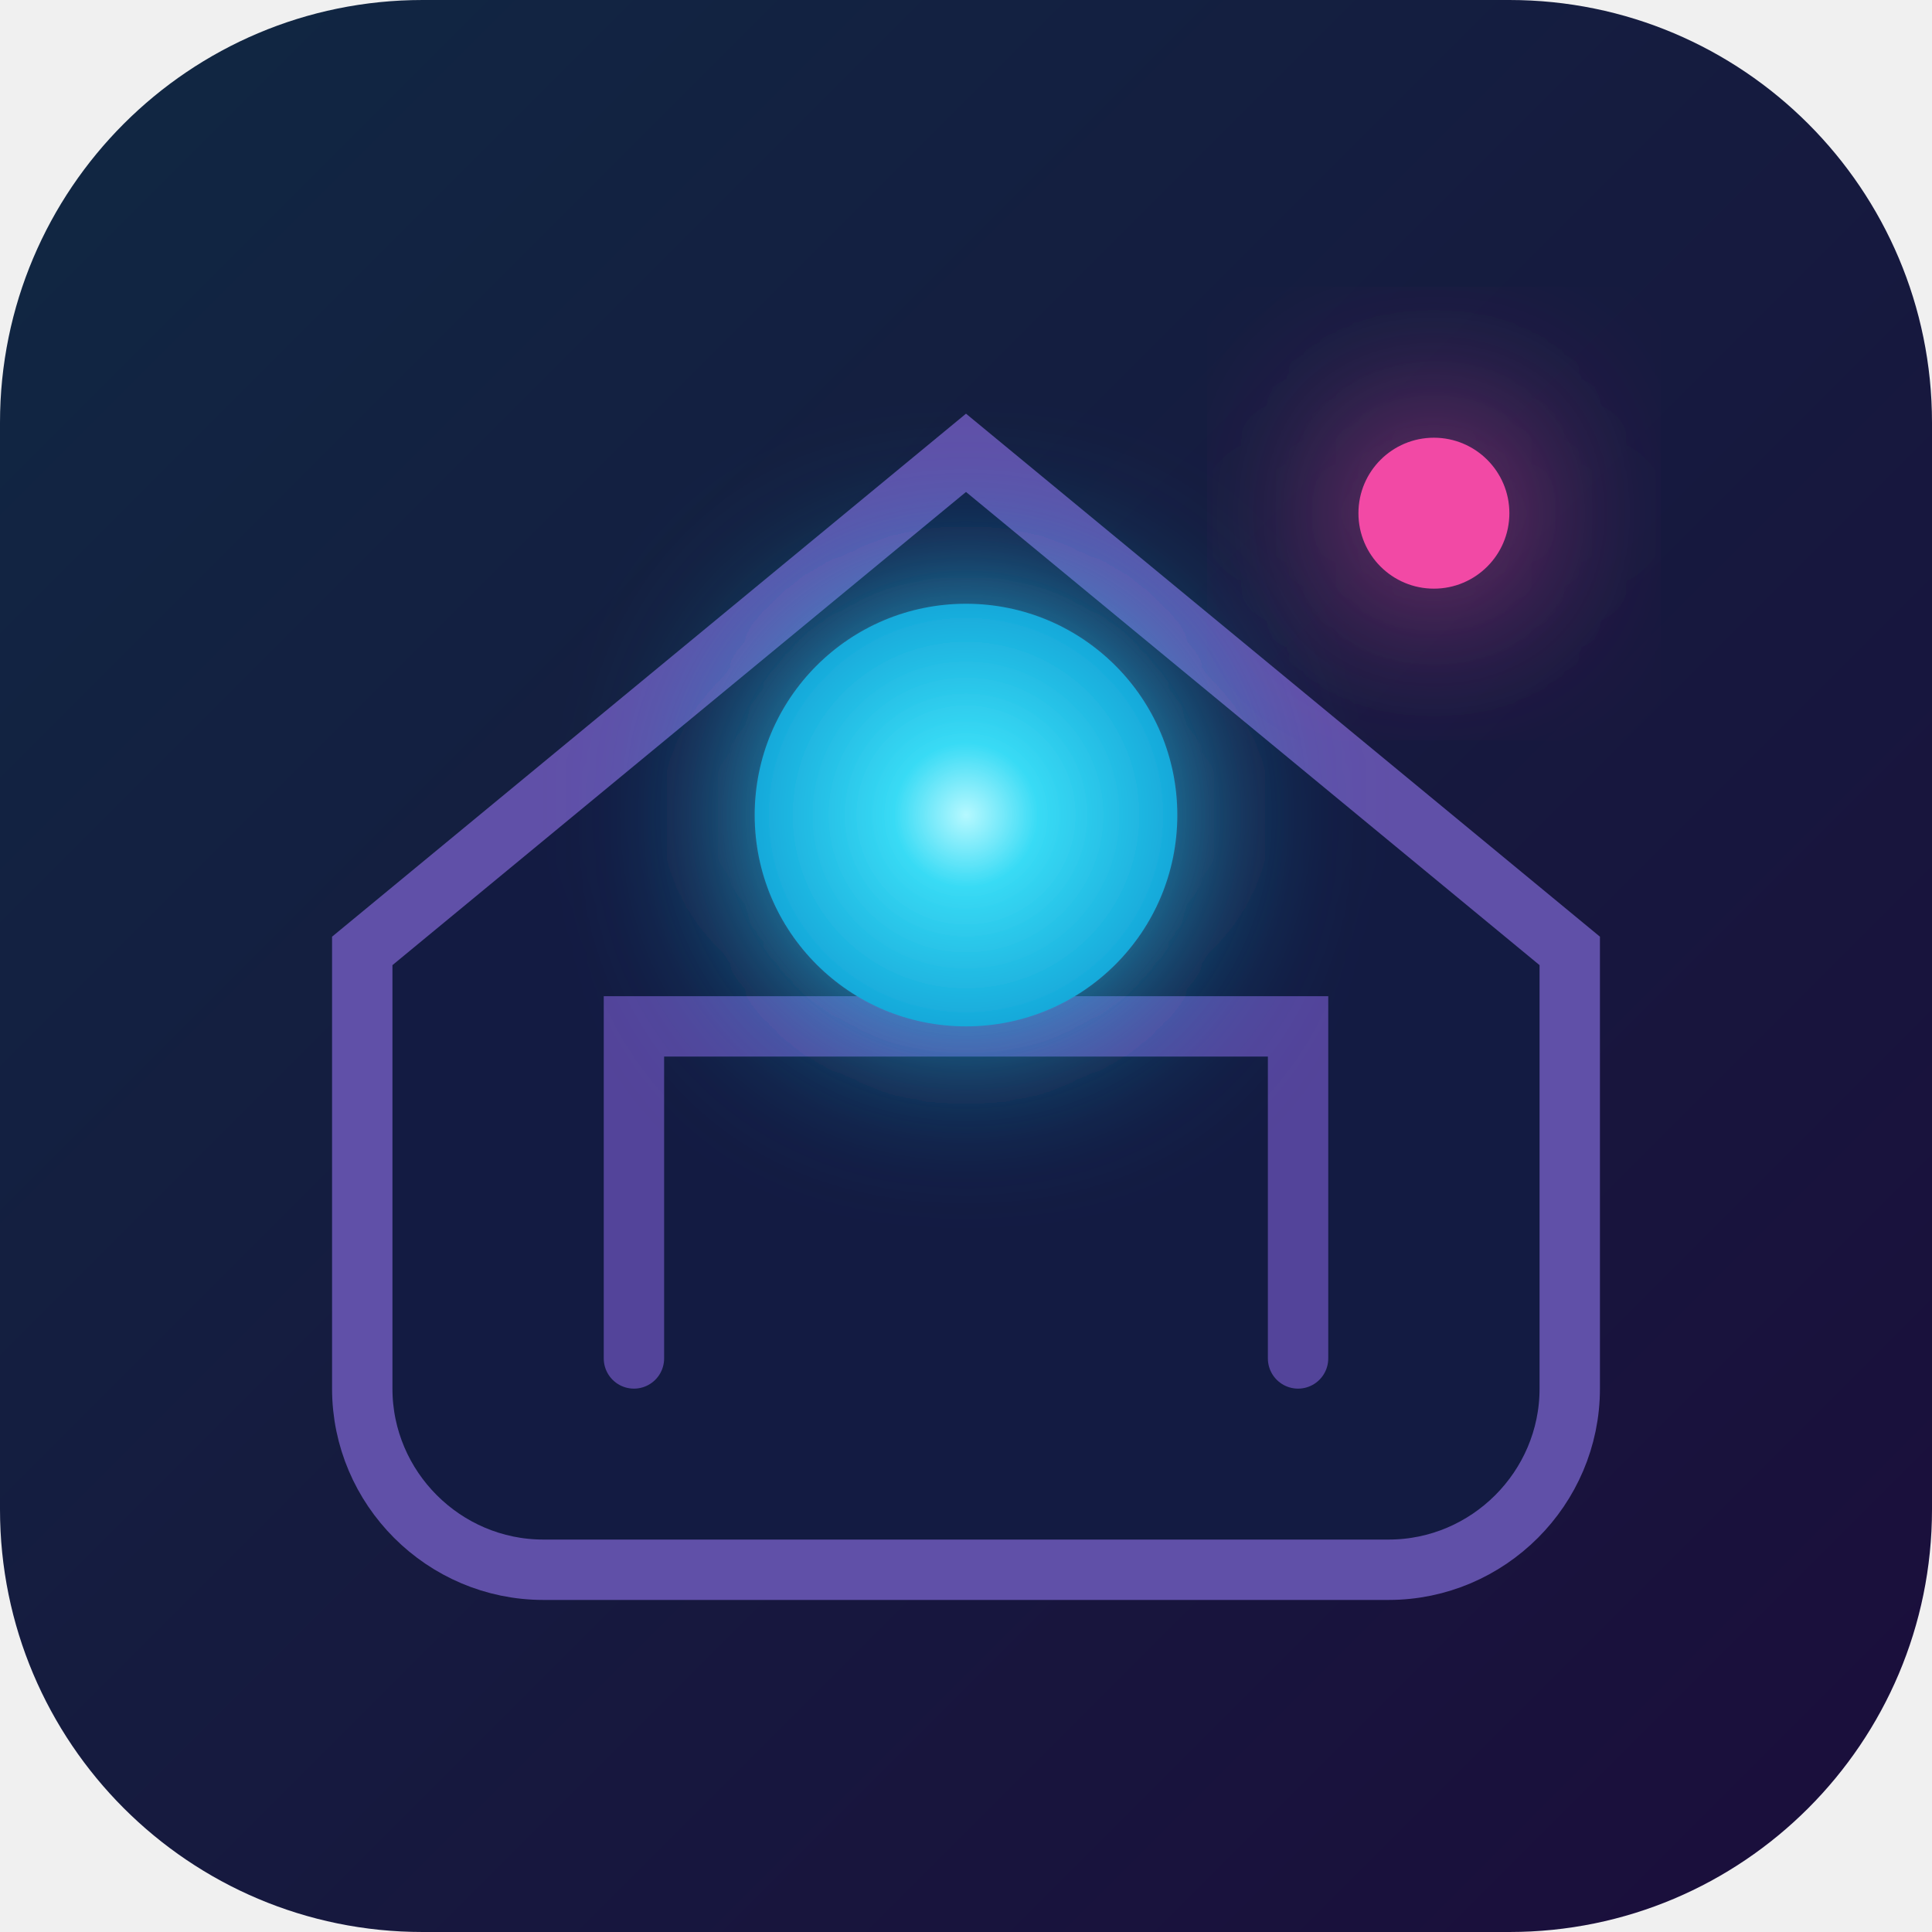
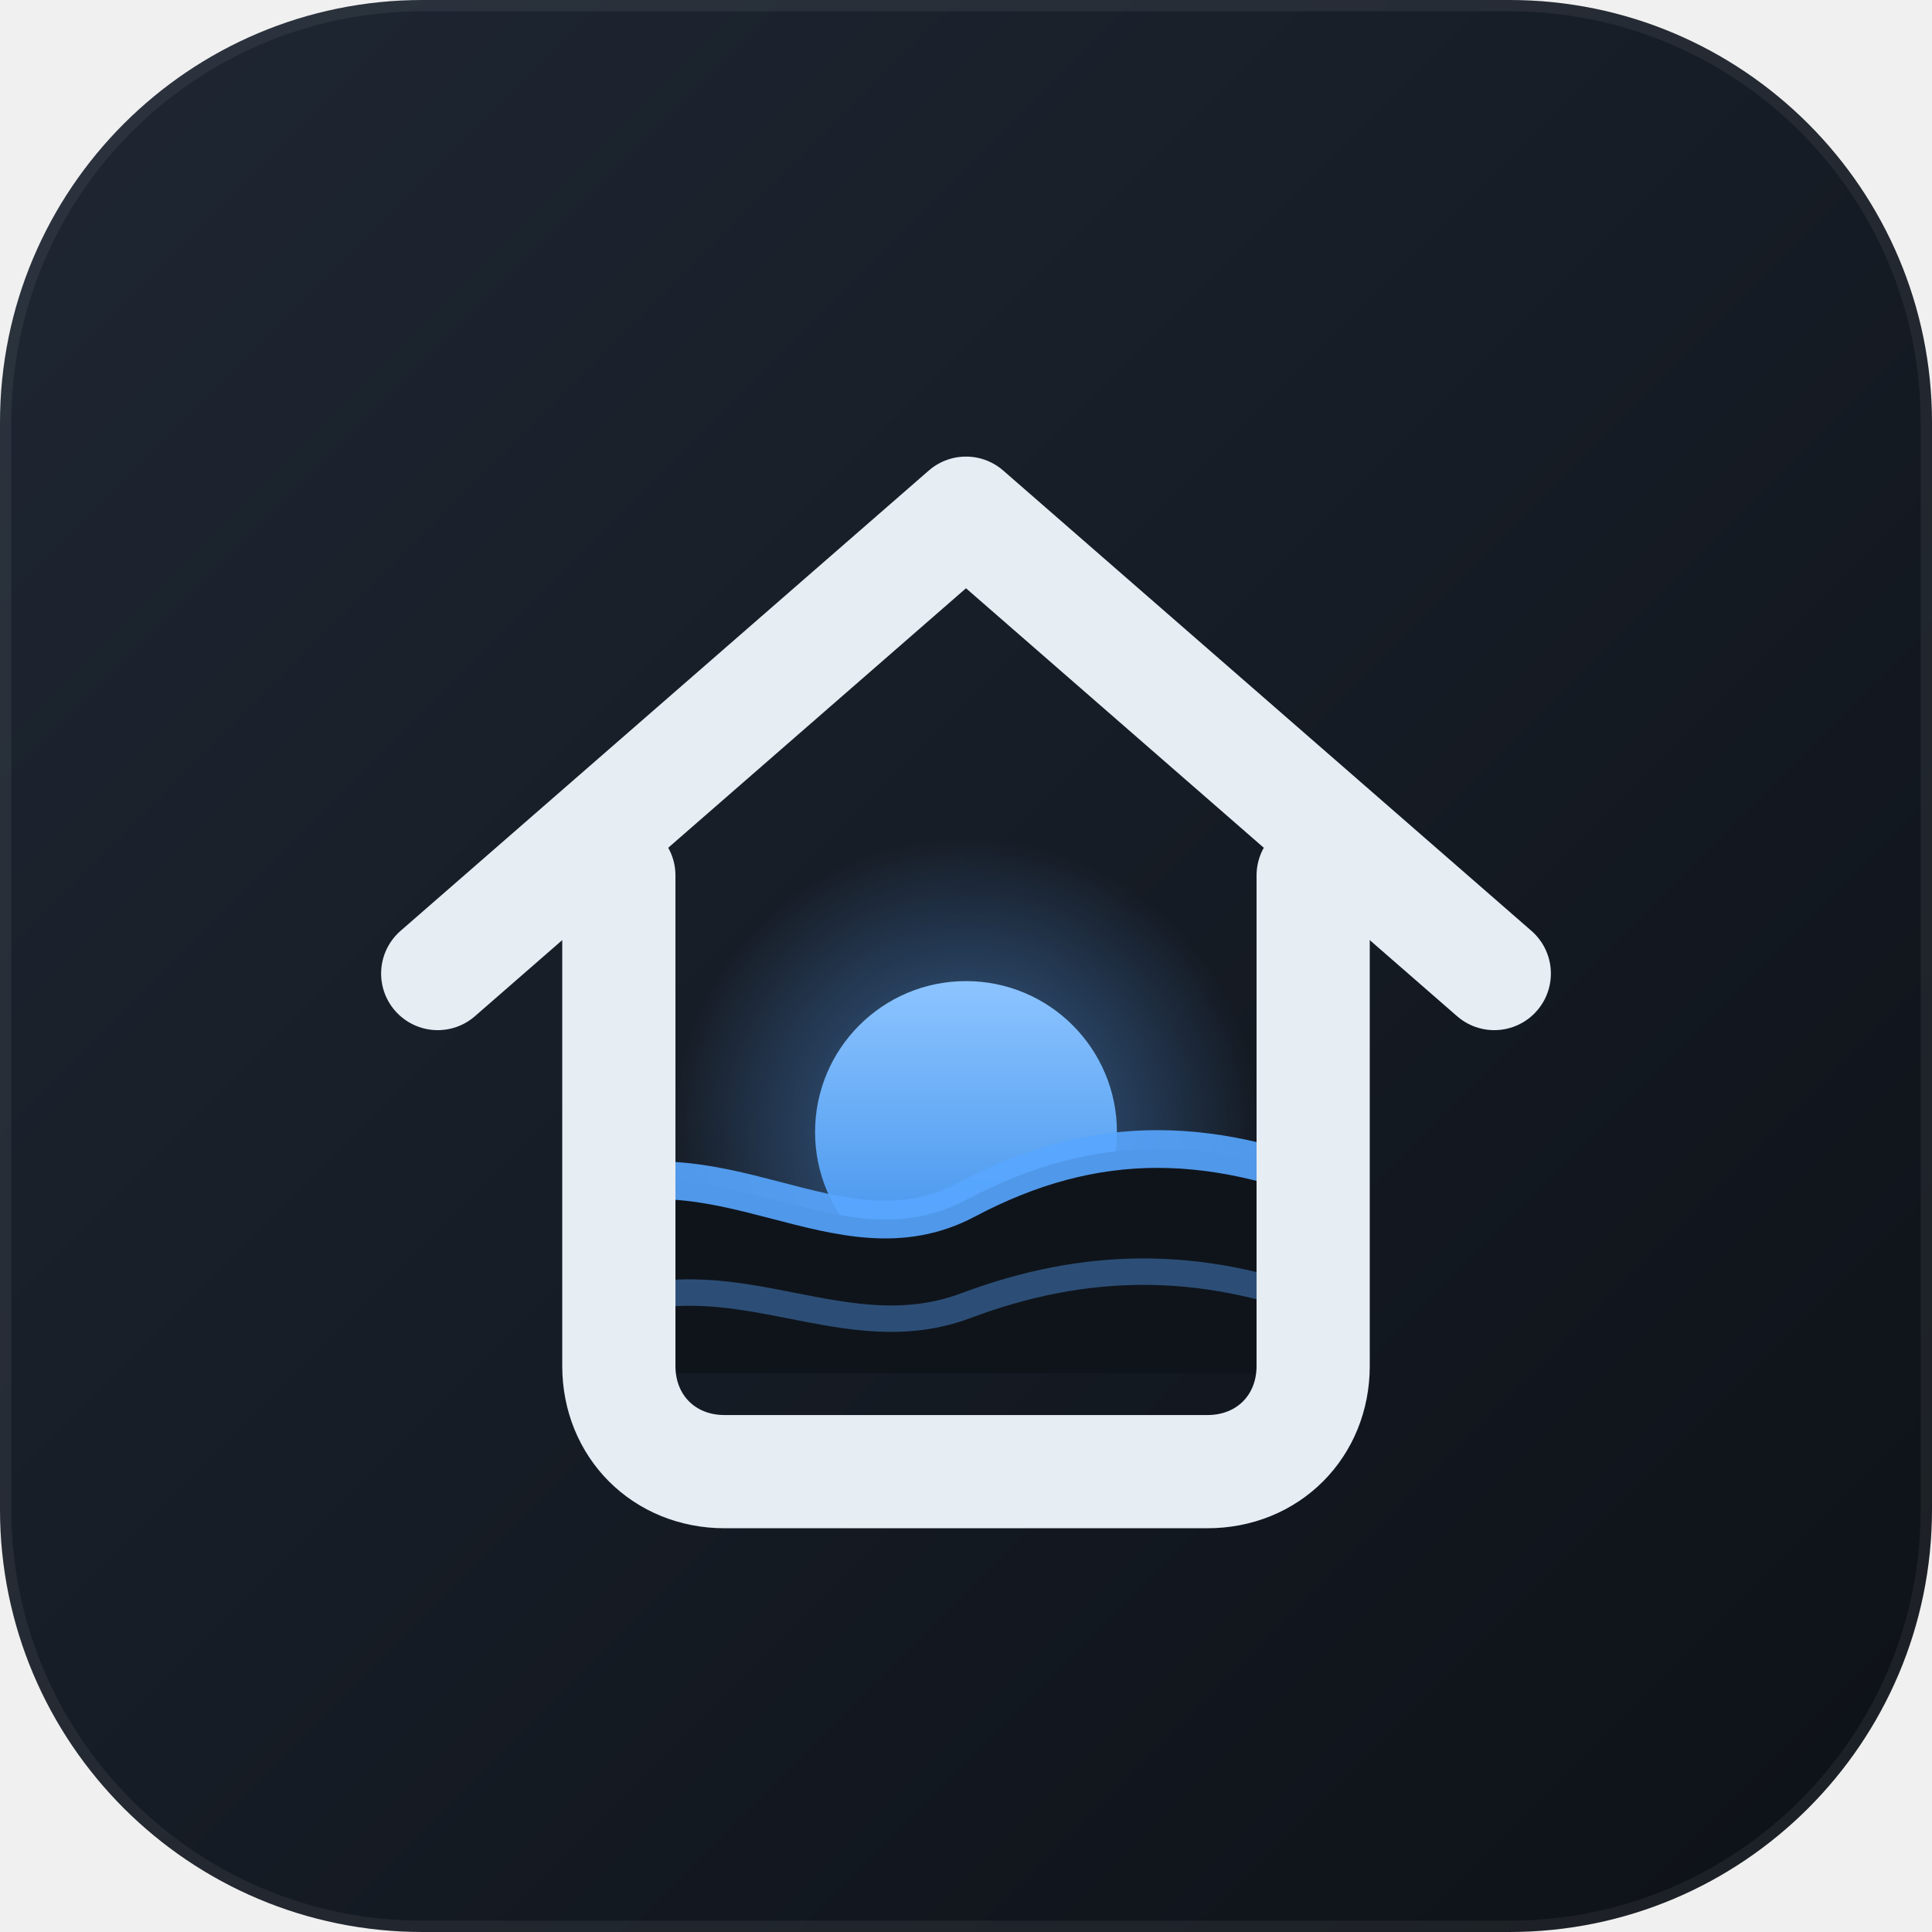
- <svg xmlns="http://www.w3.org/2000/svg" viewBox="0 0 64 64" role="img" aria-label="Koduvaade favicon">
+ <svg xmlns="http://www.w3.org/2000/svg" viewBox="0 0 512 512" role="img" aria-label="Koduvaade favicon">
  <defs>
    <linearGradient id="bg" x1="0" y1="0" x2="1" y2="1">
-       <stop offset="0" stop-color="#102843" />
-       <stop offset="1" stop-color="#1b0d3b" />
+       <stop offset="0" stop-color="#1f2733" />
+       <stop offset="1" stop-color="#0d1117" />
    </linearGradient>
-     <radialGradient id="orb">
-       <stop offset="0" stop-color="#b5f8ff" />
-       <stop offset=".34" stop-color="#39dbf5" />
-       <stop offset="1" stop-color="#16a9da" />
+     <radialGradient id="halo" cx="0.5" cy="0.5" r="0.5">
+       <stop offset="0" stop-color="#58a6ff" stop-opacity="0.55" />
+       <stop offset="1" stop-color="#58a6ff" stop-opacity="0" />
    </radialGradient>
-     <filter id="glow" x="-100%" y="-100%" width="300%" height="300%">
-       <feGaussianBlur stdDeviation="3" result="blur" />
-       <feMerge>
-         <feMergeNode in="blur" />
-         <feMergeNode in="SourceGraphic" />
-       </feMerge>
-     </filter>
+     <linearGradient id="sun" x1="0" y1="0" x2="0" y2="1">
+       <stop offset="0" stop-color="#8cc4ff" />
+       <stop offset="1" stop-color="#3b8eea" />
+     </linearGradient>
+     <clipPath id="inside">
+       <path d="M176 236 L256 166 L336 236 V364 H176 Z" />
+     </clipPath>
  </defs>
-   <rect width="64" height="64" rx="14" fill="url(#bg)" />
-   <path d="M12 46V31.5L32 15l20 16.5V46c0 3.3-2.7 6-6 6H18c-3.3 0-6-2.7-6-6Z" fill="#131b42" stroke="#6050a8" stroke-width="2" />
-   <path d="M21 45V34h22v11" fill="none" stroke="#53449a" stroke-width="2" stroke-linecap="round" />
-   <circle cx="32" cy="27" r="7" fill="url(#orb)" filter="url(#glow)" />
-   <circle cx="47.5" cy="17" r="2.5" fill="#f24aa5" filter="url(#glow)" />
+   <rect width="512" height="512" rx="112" fill="url(#bg)" />
+   <rect x="1.5" y="1.5" width="509" height="509" rx="110.5" fill="none" stroke="#ffffff" stroke-opacity="0.06" stroke-width="3" />
+   <g clip-path="url(#inside)">
+     <circle cx="256" cy="300" r="78" fill="url(#halo)" />
+     <circle cx="256" cy="300" r="40" fill="url(#sun)" />
+     <path d="M150 318 C190 300 222 336 256 318 S322 300 362 318 V380 H150 Z" fill="#0f141b" />
+     <path d="M150 318 C190 300 222 336 256 318 S322 300 362 318" fill="none" stroke="#58a6ff" stroke-width="10" stroke-linecap="round" opacity="0.9" />
+     <path d="M162 346 C196 334 224 358 256 346 S318 334 350 346" fill="none" stroke="#58a6ff" stroke-width="7" stroke-linecap="round" opacity="0.4" />
+   </g>
+   <path d="M116 258 L256 136 L396 258" fill="none" stroke="#e6edf3" stroke-width="30" stroke-linecap="round" stroke-linejoin="round" />
+   <path d="M164 232 V362 C164 378 176 390 192 390 H320 C336 390 348 378 348 362 V232" fill="none" stroke="#e6edf3" stroke-width="30" stroke-linecap="round" stroke-linejoin="round" />
</svg>
